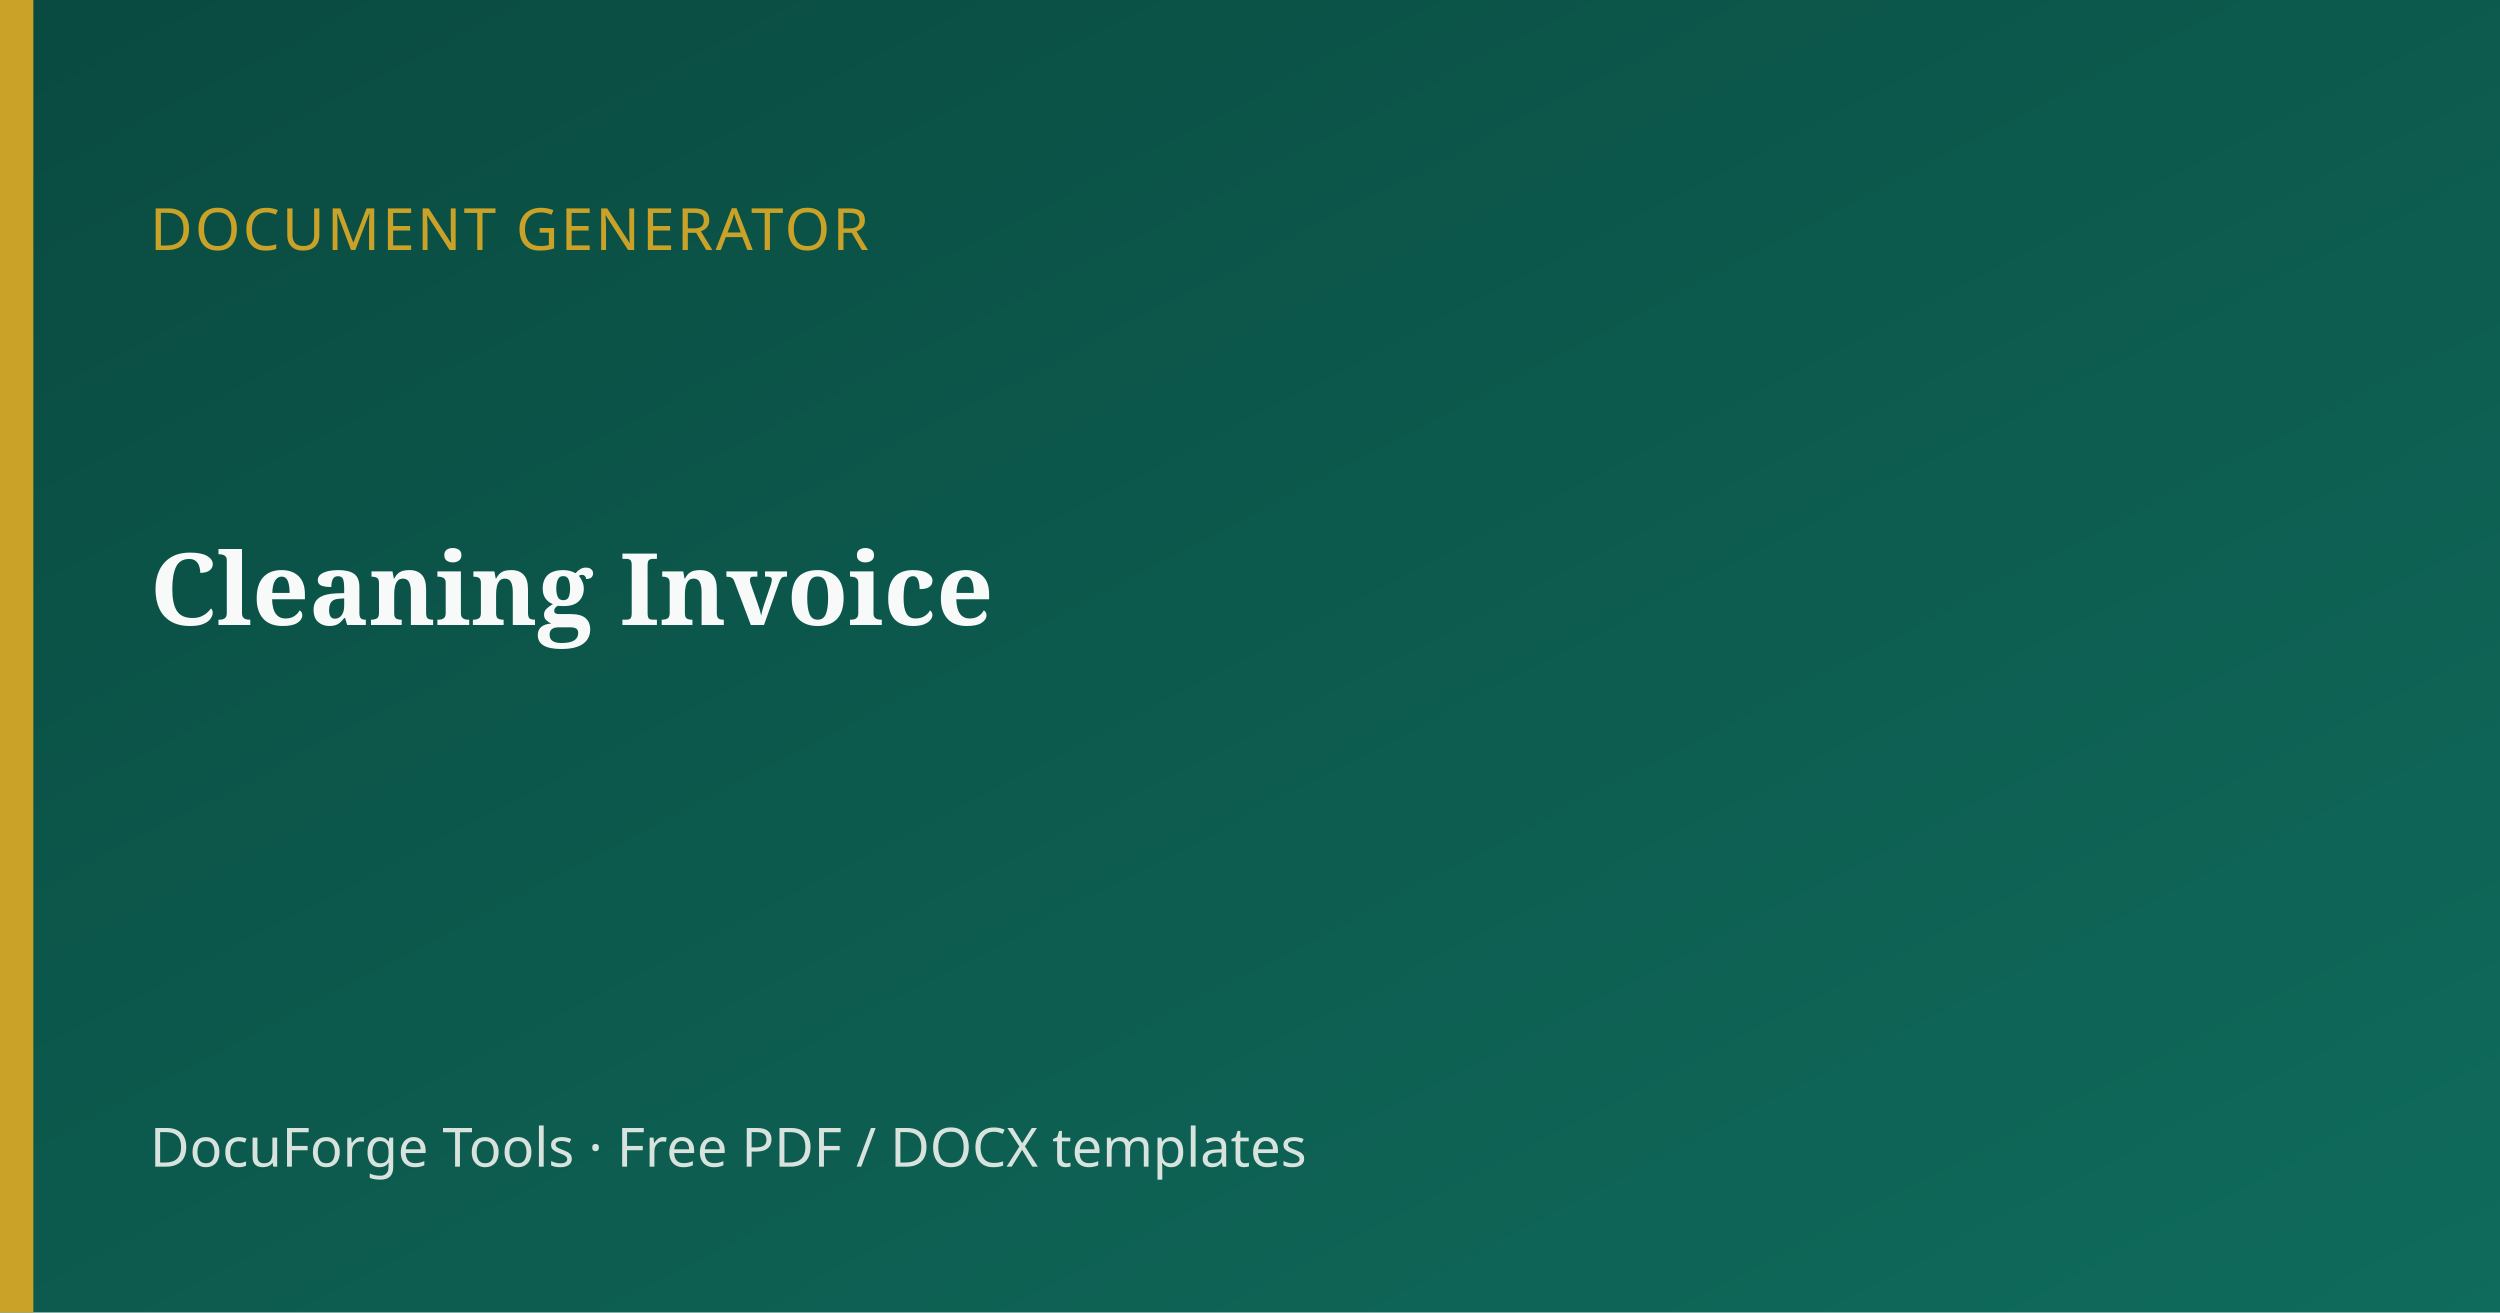
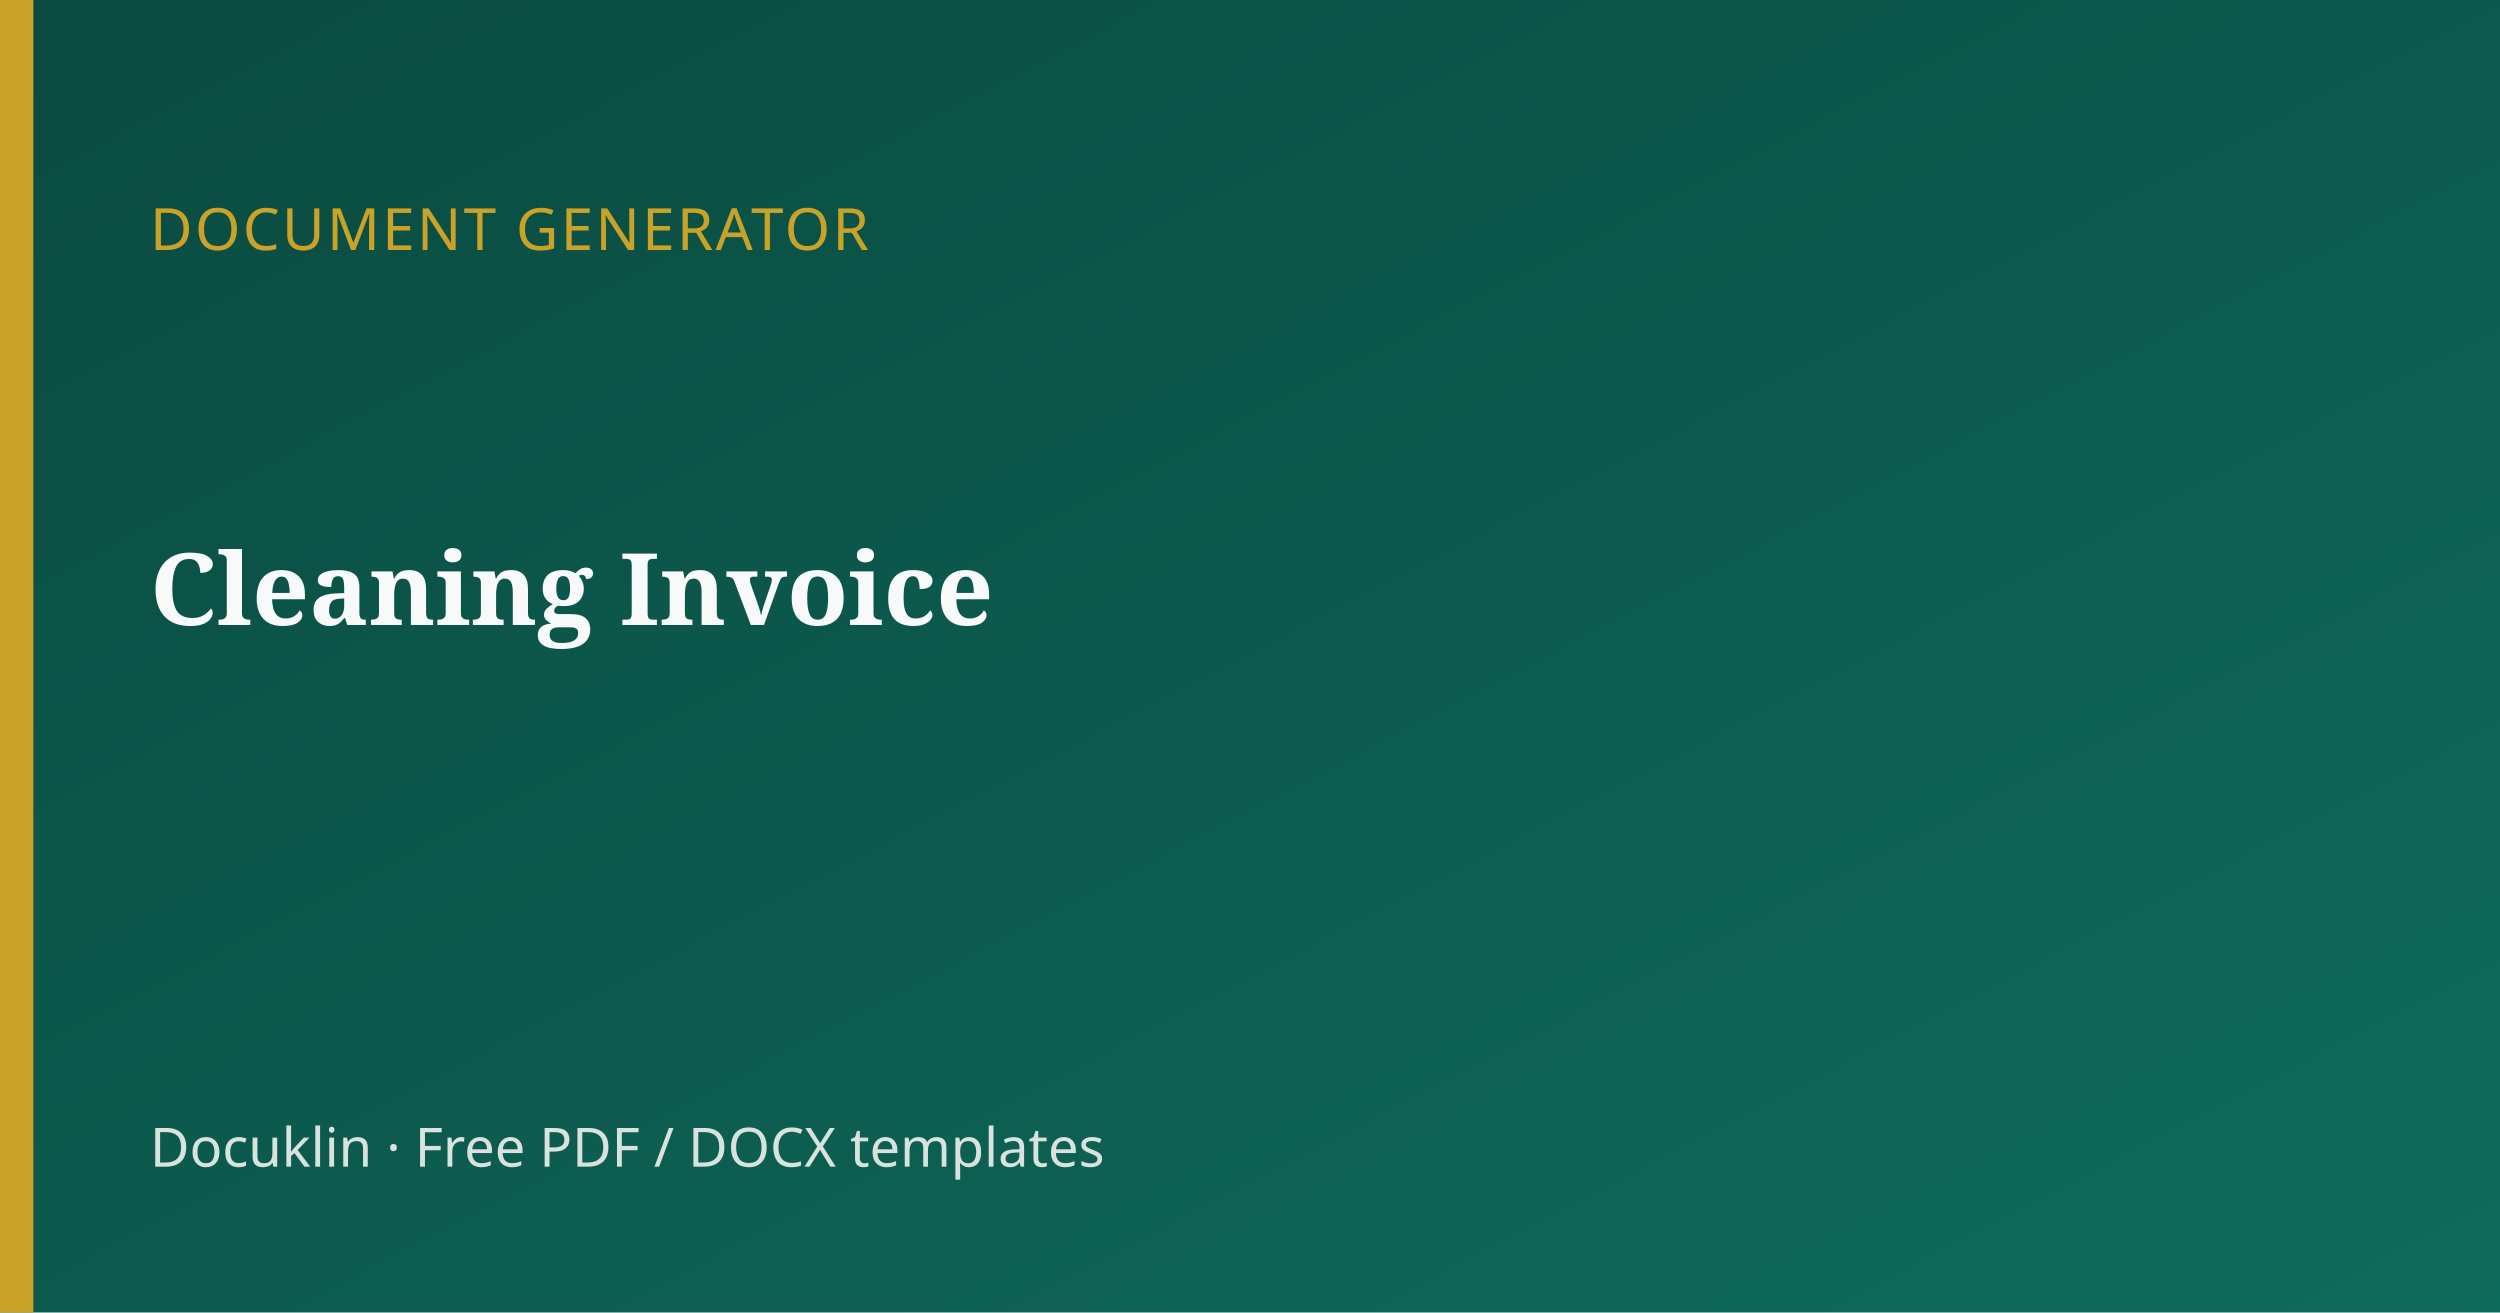
<svg xmlns="http://www.w3.org/2000/svg" width="1200" height="630" viewBox="0 0 1200 630" role="img">
  <defs>
    <linearGradient id="bg" x1="0" y1="0" x2="1" y2="1">
      <stop offset="0%" stop-color="#0a4a40" />
      <stop offset="100%" stop-color="#0f6b5c" />
    </linearGradient>
  </defs>
  <rect width="1200" height="630" fill="url(#bg)" />
  <rect x="0" y="0" width="16" height="630" fill="#c9a227" />
  <text x="72" y="120" fill="#c9a227" font-family="system-ui,sans-serif" font-size="28" letter-spacing="0.04em">DOCUMENT GENERATOR</text>
  <text x="72" y="300" fill="#f8faf9" font-family="Georgia, serif" font-size="48" font-weight="700">Cleaning Invoice</text>
-   <text x="72" y="560" fill="#d8e3de" font-family="system-ui,sans-serif" font-size="26">DocuForge Tools · Free PDF / DOCX templates</text>
+   <text x="72" y="560" fill="#d8e3de" font-family="system-ui,sans-serif" font-size="26">Docuklin · Free PDF / DOCX templates</text>
</svg>
